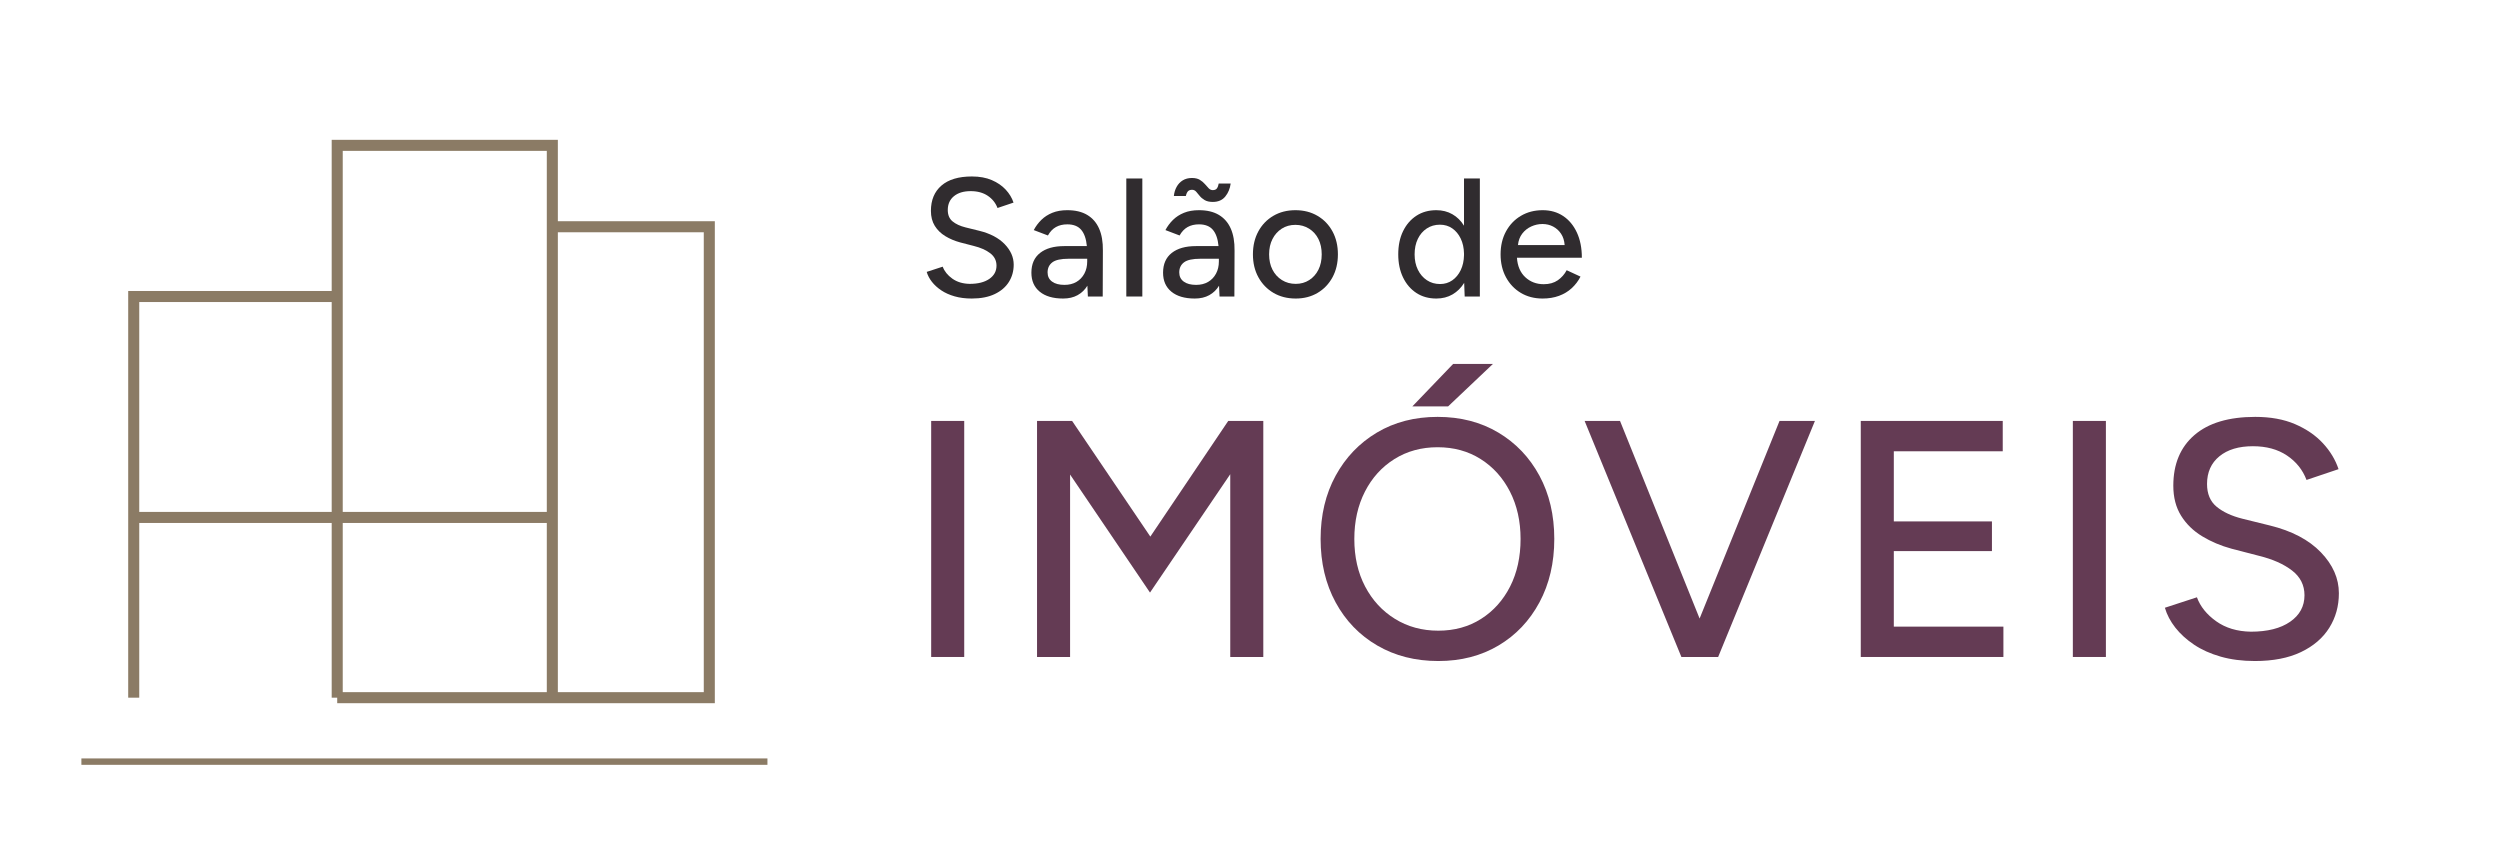
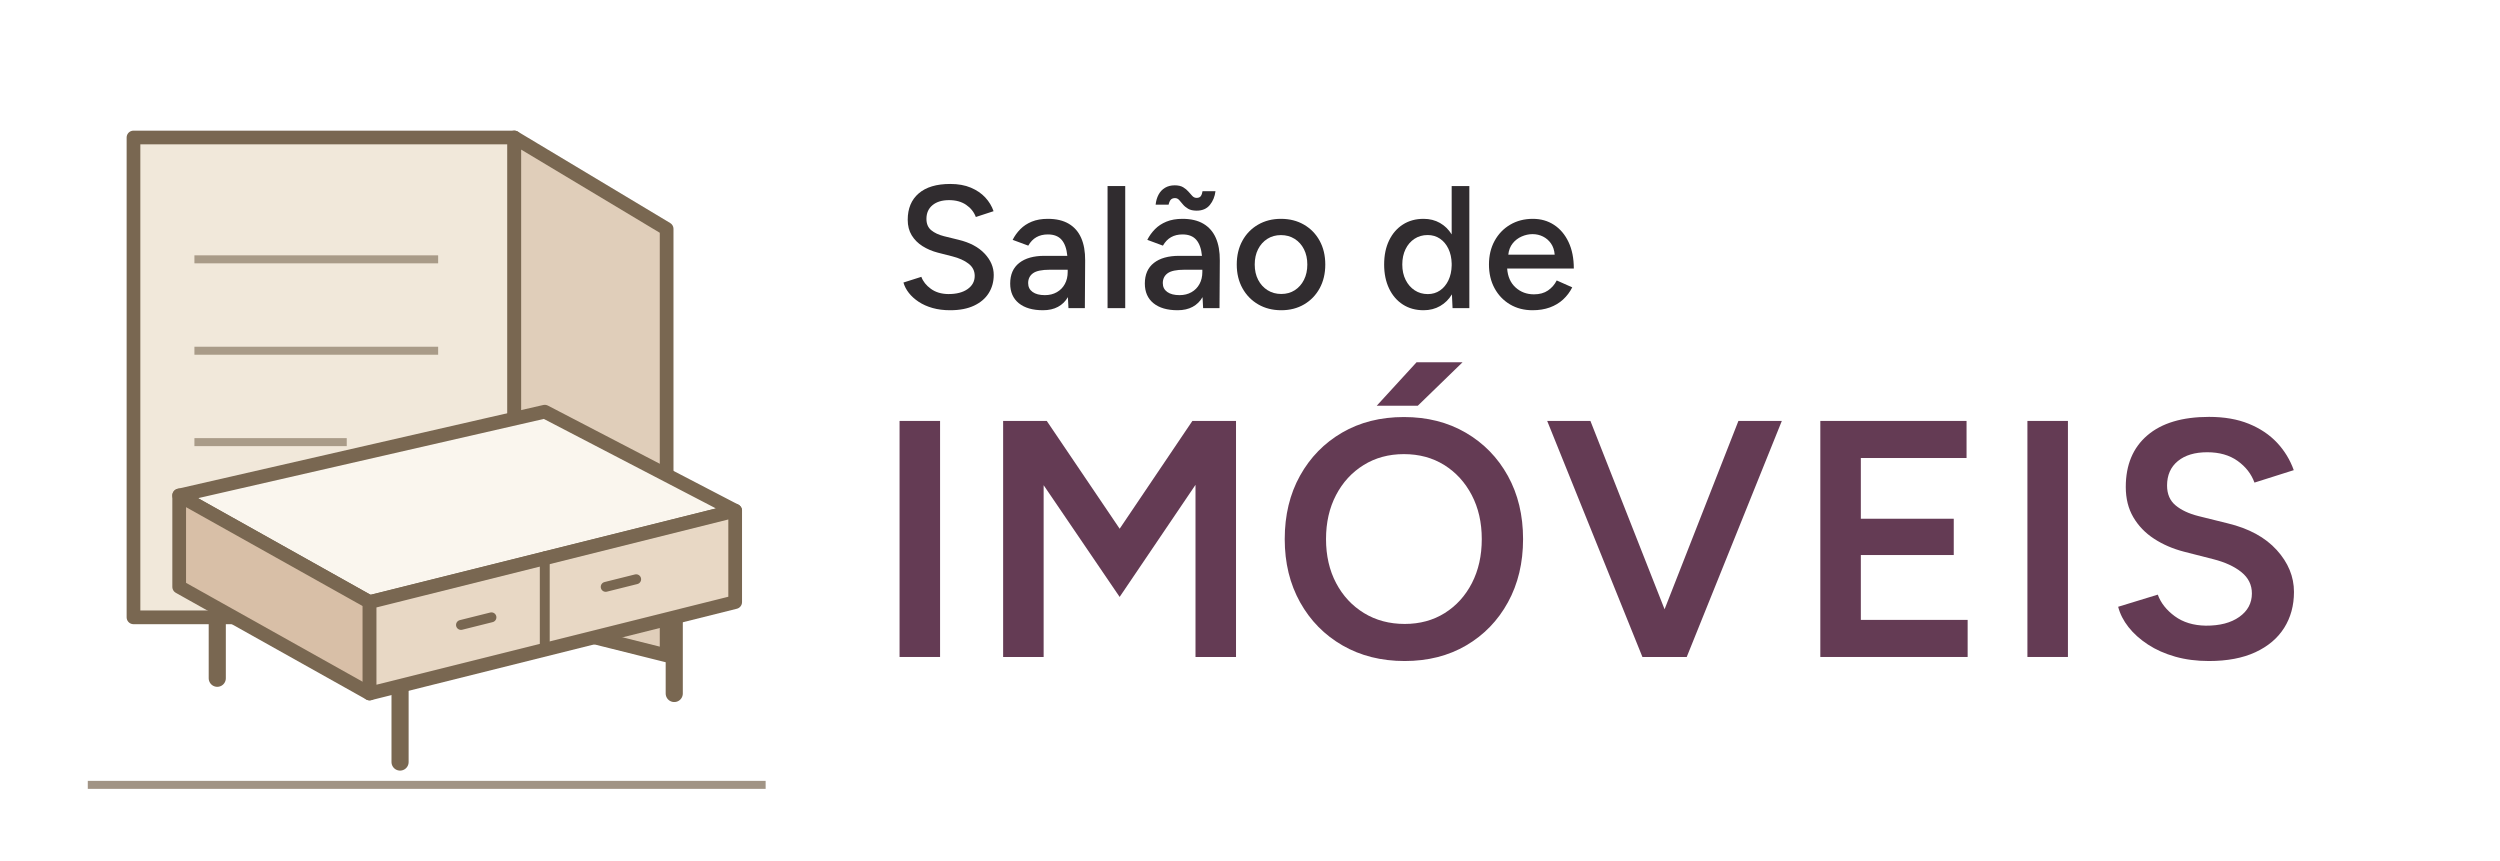
- <svg xmlns="http://www.w3.org/2000/svg" width="430" height="148" viewBox="0 0 430 148" role="img" aria-labelledby="salao-title">
-   <g fill="none" stroke="#8B7B65" stroke-width="1.9" stroke-linejoin="miter">
-     <path d="M23 120V51H58V25H95V120H122V39H95M58 51V120M23 89H95M58 120H122" />
-     <path d="M14 131H132" stroke-width="1.1" />
+ <svg xmlns="http://www.w3.org/2000/svg" width="430" height="148" viewBox="0 0 430 148" role="img" aria-labelledby="salao-title salao-desc">
+   <g transform="translate(2 4) scale(1.31)" stroke="#796751" stroke-width="1.8" stroke-linejoin="round" aria-hidden="true">
+     <g>
+       <path d="M16 15H66V78H16Z" fill="#F1E8DA" fill-opacity="1" />
+       <path d="M66 15l20 12v56L66 78Z" fill="#E0CEBA" fill-opacity="1" />
+       <path d="M24 31H56M24 43H56M24 55H44" fill="none" stroke-width="1.05" opacity=".6" />
+     </g>
+     <path d="M27 73v13m24 1v10m36-19v10" fill="none" stroke-linecap="round" stroke-width="2.25" />
+     <path d="M22 62 70 51l25 13-48 12Z" fill="#FAF6EE" fill-opacity="1" />
+     <path d="M22 62l25 14v12L22 74Z" fill="#D8BFA7" fill-opacity="1" />
+     <path d="M47 76l48-12v12L47 88Z" fill="#E8D8C5" fill-opacity="1" />
+     <path d="m70 70 0 12M59 79l4-1m15-4 4-1" fill="none" stroke-width="1.3" stroke-linecap="round" />
+     <path d="M10 100H99" fill="none" stroke-width="1.05" opacity=".7" />
  </g>
-   <g fill="#302C2F" aria-label="Salão de">
-     <path d="M167.135 51.348Q165.511 51.348 164.192 50.971Q162.872 50.594 161.901 49.942Q160.929 49.289 160.291 48.477Q159.653 47.665 159.392 46.766L162.147 45.867Q162.582 47.056 163.8 47.926Q165.018 48.796 166.787 48.825Q168.933 48.825 170.166 47.969Q171.398 47.114 171.398 45.693Q171.398 44.388 170.325 43.561Q169.252 42.735 167.483 42.3L165.134 41.691Q163.742 41.314 162.596 40.618Q161.451 39.922 160.784 38.849Q160.117 37.776 160.117 36.268Q160.117 33.484 161.929 31.918Q163.742 30.352 167.164 30.352Q169.136 30.352 170.586 30.976Q172.036 31.599 172.978 32.614Q173.921 33.629 174.327 34.847L171.572 35.775Q171.079 34.47 169.89 33.672Q168.701 32.875 166.961 32.875Q165.134 32.875 164.076 33.745Q163.017 34.615 163.017 36.123Q163.017 37.399 163.844 38.081Q164.67 38.762 166.062 39.11L168.411 39.69Q171.253 40.386 172.804 41.995Q174.356 43.605 174.356 45.519Q174.356 47.172 173.529 48.492Q172.703 49.811 171.094 50.579Q169.484 51.348 167.135 51.348Z" />
-     <path d="M182.852 51.348Q180.271 51.348 178.836 50.174Q177.4 48.999 177.4 46.911Q177.4 44.678 178.894 43.504Q180.387 42.329 183.055 42.329H186.941Q186.767 40.473 185.969 39.531Q185.172 38.588 183.577 38.588Q182.446 38.588 181.62 39.052Q180.793 39.516 180.242 40.502L177.806 39.574Q178.328 38.588 179.111 37.82Q179.894 37.051 180.996 36.602Q182.098 36.152 183.577 36.152Q185.636 36.152 186.999 36.964Q188.362 37.776 189.043 39.313Q189.725 40.85 189.696 43.112L189.667 51.0H187.115L187.028 49.144Q186.39 50.188 185.346 50.768Q184.302 51.348 182.852 51.348ZM183.084 48.999Q184.273 48.999 185.143 48.492Q186.013 47.984 186.506 47.07Q186.999 46.157 186.999 44.968V44.504H183.809Q181.808 44.504 180.996 45.127Q180.184 45.751 180.184 46.853Q180.184 47.868 180.952 48.434Q181.721 48.999 183.084 48.999Z" />
-     <path d="M193.726 51.0V30.7H196.481V51.0Z" />
-     <path d="M205.499 51.348Q202.918 51.348 201.483 50.174Q200.047 48.999 200.047 46.911Q200.047 44.678 201.541 43.504Q203.034 42.329 205.702 42.329H209.588Q209.414 40.473 208.617 39.531Q207.819 38.588 206.224 38.588Q205.093 38.588 204.267 39.052Q203.44 39.516 202.889 40.502L200.453 39.574Q200.975 38.588 201.758 37.82Q202.541 37.051 203.643 36.602Q204.745 36.152 206.224 36.152Q208.283 36.152 209.646 36.964Q211.009 37.776 211.691 39.313Q212.372 40.85 212.343 43.112L212.314 51.0H209.762L209.675 49.144Q209.037 50.188 207.993 50.768Q206.949 51.348 205.499 51.348ZM205.731 48.999Q206.92 48.999 207.79 48.492Q208.66 47.984 209.153 47.07Q209.646 46.157 209.646 44.968V44.504H206.456Q204.455 44.504 203.643 45.127Q202.831 45.751 202.831 46.853Q202.831 47.868 203.6 48.434Q204.368 48.999 205.731 48.999ZM208.602 34.731Q207.732 34.731 207.196 34.412Q206.659 34.093 206.34 33.687Q206.021 33.281 205.731 32.962Q205.441 32.643 205.035 32.643Q204.6 32.643 204.354 32.875Q204.107 33.107 203.962 33.716H201.903Q201.99 32.846 202.382 32.136Q202.773 31.425 203.44 31.019Q204.107 30.613 205.006 30.613Q205.847 30.613 206.369 30.932Q206.891 31.251 207.239 31.657Q207.587 32.063 207.892 32.382Q208.196 32.701 208.602 32.701Q209.095 32.701 209.313 32.397Q209.53 32.092 209.617 31.57H211.676Q211.502 32.875 210.748 33.803Q209.994 34.731 208.602 34.731Z" />
-     <path d="M222.869 51.348Q220.694 51.348 219.041 50.377Q217.388 49.405 216.446 47.694Q215.503 45.983 215.503 43.75Q215.503 41.517 216.431 39.806Q217.359 38.095 219.012 37.123Q220.665 36.152 222.811 36.152Q224.957 36.152 226.61 37.123Q228.263 38.095 229.191 39.806Q230.119 41.517 230.119 43.75Q230.119 45.983 229.191 47.694Q228.263 49.405 226.625 50.377Q224.986 51.348 222.869 51.348ZM222.869 48.825Q224.174 48.825 225.189 48.172Q226.204 47.52 226.769 46.389Q227.335 45.258 227.335 43.75Q227.335 42.242 226.769 41.111Q226.204 39.98 225.16 39.328Q224.116 38.675 222.811 38.675Q221.477 38.675 220.462 39.328Q219.447 39.98 218.867 41.111Q218.287 42.242 218.287 43.75Q218.287 45.258 218.867 46.389Q219.447 47.52 220.491 48.172Q221.535 48.825 222.869 48.825Z" />
-     <path d="M247.053 51.348Q245.081 51.348 243.617 50.391Q242.152 49.434 241.326 47.723Q240.499 46.012 240.499 43.75Q240.499 41.459 241.326 39.763Q242.152 38.066 243.617 37.109Q245.081 36.152 247.053 36.152Q248.59 36.152 249.808 36.848Q251.026 37.544 251.809 38.82V30.7H254.535V51.0H251.925L251.838 48.651Q251.055 49.927 249.837 50.638Q248.619 51.348 247.053 51.348ZM247.691 48.854Q248.88 48.854 249.794 48.216Q250.707 47.578 251.244 46.462Q251.78 45.345 251.809 43.895V43.605Q251.78 42.155 251.244 41.038Q250.707 39.922 249.794 39.284Q248.88 38.646 247.662 38.646Q246.386 38.646 245.4 39.299Q244.414 39.951 243.863 41.096Q243.312 42.242 243.312 43.75Q243.312 45.258 243.877 46.404Q244.443 47.549 245.429 48.201Q246.415 48.854 247.691 48.854Z" />
-     <path d="M265.322 51.348Q263.205 51.348 261.581 50.377Q259.957 49.405 259.029 47.694Q258.101 45.983 258.101 43.75Q258.101 41.517 259.029 39.806Q259.957 38.095 261.596 37.123Q263.234 36.152 265.351 36.152Q267.352 36.152 268.86 37.153Q270.368 38.153 271.224 39.995Q272.079 41.836 272.079 44.33H260.914Q261.059 46.476 262.35 47.68Q263.64 48.883 265.525 48.883Q266.975 48.883 267.947 48.202Q268.918 47.52 269.469 46.476L271.847 47.578Q271.267 48.709 270.339 49.565Q269.411 50.42 268.149 50.884Q266.888 51.348 265.322 51.348ZM261.088 42.155H269.121Q269.034 40.995 268.498 40.197Q267.961 39.4 267.135 38.965Q266.308 38.53 265.293 38.53Q264.307 38.53 263.379 38.95Q262.451 39.371 261.827 40.183Q261.204 40.995 261.088 42.155Z" />
+   <g fill="#302C2F" aria-hidden="true">
+     <path d="M163.426 53.36Q161.759 53.36 160.398 52.975Q159.037 52.589 158.01 51.909Q156.983 51.228 156.322 50.382Q155.66 49.536 155.392 48.595L158.472 47.616Q158.899 48.799 160.11 49.678Q161.321 50.557 163.099 50.578Q165.199 50.588 166.424 49.724Q167.65 48.86 167.65 47.451Q167.65 46.173 166.596 45.354Q165.542 44.535 163.787 44.089L161.307 43.456Q159.844 43.075 158.669 42.333Q157.495 41.591 156.811 40.469Q156.127 39.346 156.127 37.806Q156.127 34.893 158.015 33.267Q159.902 31.64 163.445 31.64Q165.484 31.64 166.989 32.278Q168.495 32.916 169.471 33.971Q170.448 35.027 170.893 36.325L167.843 37.324Q167.359 36.036 166.173 35.229Q164.987 34.422 163.248 34.422Q161.441 34.422 160.394 35.286Q159.347 36.149 159.347 37.649Q159.347 38.917 160.171 39.597Q160.995 40.278 162.366 40.626L164.858 41.239Q167.769 41.937 169.346 43.613Q170.922 45.29 170.922 47.284Q170.922 49.039 170.065 50.41Q169.209 51.781 167.537 52.571Q165.866 53.36 163.426 53.36Z" />
+     <path d="M179.396 53.36Q176.722 53.36 175.237 52.154Q173.752 50.947 173.752 48.77Q173.752 46.447 175.306 45.225Q176.86 44.004 179.654 44.004H183.578Q183.407 42.189 182.606 41.255Q181.805 40.322 180.23 40.322Q179.103 40.322 178.266 40.793Q177.428 41.264 176.862 42.25L174.176 41.254Q174.686 40.243 175.489 39.424Q176.293 38.605 177.463 38.123Q178.634 37.64 180.23 37.64Q182.394 37.64 183.826 38.484Q185.258 39.329 185.961 40.923Q186.664 42.517 186.647 44.805L186.595 53H183.776L183.677 51.106Q183.056 52.19 181.976 52.775Q180.896 53.36 179.396 53.36ZM179.724 50.764Q180.888 50.764 181.777 50.256Q182.666 49.749 183.154 48.85Q183.643 47.95 183.643 46.786V46.394H180.548Q178.508 46.394 177.675 46.999Q176.842 47.605 176.842 48.701Q176.842 49.668 177.602 50.216Q178.362 50.764 179.724 50.764Z" />
+     <path d="M190.5 53V32H193.539V53Z" />
+     <path d="M202.556 53.36Q199.882 53.36 198.397 52.154Q196.912 50.947 196.912 48.77Q196.912 46.447 198.466 45.225Q200.02 44.004 202.814 44.004H206.738Q206.567 42.189 205.766 41.255Q204.965 40.322 203.39 40.322Q202.263 40.322 201.426 40.793Q200.588 41.264 200.022 42.25L197.336 41.254Q197.846 40.243 198.649 39.424Q199.453 38.605 200.623 38.123Q201.794 37.64 203.39 37.64Q205.554 37.64 206.986 38.484Q208.418 39.329 209.121 40.923Q209.824 42.517 209.807 44.805L209.755 53H206.936L206.837 51.106Q206.216 52.19 205.136 52.775Q204.056 53.36 202.556 53.36ZM202.884 50.764Q204.048 50.764 204.937 50.256Q205.826 49.749 206.314 48.85Q206.803 47.95 206.803 46.786V46.394H203.708Q201.668 46.394 200.835 46.999Q200.002 47.605 200.002 48.701Q200.002 49.668 200.762 50.216Q201.522 50.764 202.884 50.764ZM205.83 36.232Q204.906 36.232 204.35 35.902Q203.794 35.572 203.454 35.152Q203.115 34.732 202.815 34.402Q202.515 34.072 202.103 34.072Q201.676 34.072 201.416 34.307Q201.156 34.541 200.996 35.203H198.768Q198.869 34.223 199.276 33.47Q199.682 32.716 200.389 32.296Q201.097 31.876 202.041 31.876Q202.956 31.876 203.503 32.206Q204.05 32.536 204.41 32.956Q204.77 33.376 205.08 33.706Q205.389 34.036 205.819 34.036Q206.318 34.036 206.537 33.731Q206.756 33.425 206.836 32.886H209.063Q208.892 34.277 208.094 35.255Q207.297 36.232 205.83 36.232Z" />
+     <path d="M220.382 53.36Q218.14 53.36 216.412 52.355Q214.684 51.35 213.703 49.58Q212.722 47.81 212.722 45.5Q212.722 43.19 213.687 41.42Q214.652 39.65 216.38 38.645Q218.109 37.64 220.319 37.64Q222.561 37.64 224.289 38.645Q226.017 39.65 226.983 41.42Q227.949 43.19 227.949 45.5Q227.949 47.81 226.984 49.58Q226.019 51.35 224.306 52.355Q222.593 53.36 220.382 53.36ZM220.381 50.564Q221.702 50.564 222.706 49.916Q223.709 49.268 224.284 48.13Q224.859 46.992 224.859 45.5Q224.859 44.008 224.283 42.87Q223.707 41.732 222.677 41.084Q221.648 40.436 220.324 40.436Q219 40.436 217.982 41.084Q216.965 41.732 216.388 42.869Q215.812 44.006 215.812 45.498Q215.812 46.989 216.398 48.126Q216.984 49.263 218.018 49.914Q219.051 50.564 220.381 50.564Z" />
+     <path d="M244.852 53.36Q242.82 53.36 241.296 52.381Q239.771 51.402 238.921 49.622Q238.072 47.842 238.072 45.5Q238.072 43.128 238.921 41.363Q239.771 39.598 241.296 38.619Q242.82 37.64 244.852 37.64Q246.428 37.64 247.669 38.346Q248.91 39.053 249.688 40.317V32H252.727V53H249.84L249.73 50.631Q248.951 51.916 247.7 52.638Q246.448 53.36 244.852 53.36ZM245.584 50.584Q246.766 50.584 247.679 49.959Q248.593 49.335 249.125 48.219Q249.657 47.103 249.688 45.685V45.335Q249.657 43.897 249.125 42.786Q248.593 41.676 247.674 41.051Q246.755 40.426 245.554 40.426Q244.282 40.426 243.294 41.072Q242.306 41.717 241.749 42.864Q241.193 44.011 241.193 45.5Q241.193 46.989 241.764 48.136Q242.336 49.283 243.324 49.934Q244.312 50.584 245.584 50.584Z" />
+     <path d="M263.602 53.36Q261.408 53.36 259.717 52.355Q258.026 51.35 257.064 49.58Q256.102 47.81 256.102 45.5Q256.102 43.19 257.075 41.42Q258.048 39.65 259.752 38.645Q261.456 37.64 263.659 37.64Q265.703 37.64 267.291 38.675Q268.879 39.71 269.788 41.628Q270.697 43.546 270.697 46.192H259.231Q259.381 48.268 260.681 49.447Q261.981 50.626 263.843 50.626Q265.291 50.626 266.256 49.961Q267.222 49.295 267.757 48.237L270.427 49.425Q269.822 50.621 268.856 51.511Q267.889 52.4 266.573 52.88Q265.257 53.36 263.602 53.36ZM259.428 43.802H267.406Q267.316 42.654 266.767 41.873Q266.219 41.092 265.388 40.681Q264.557 40.27 263.59 40.27Q262.653 40.27 261.732 40.673Q260.812 41.075 260.18 41.862Q259.548 42.65 259.428 43.802Z" />
  </g>
-   <g fill="#643B54" aria-label="IMÓVEIS">
-     <path d="M160.162 113.0V72.4H165.846V113.0Z" />
-     <path d="M178.37 113.0V72.4H184.402L197.858 92.294L211.256 72.4H217.288V113.0H211.604V81.564L197.8 101.922L184.054 81.622V113.0Z" />
-     <path d="M247.386 113.696Q241.47 113.696 236.888 111.028Q232.306 108.36 229.725 103.604Q227.144 98.848 227.144 92.7Q227.144 86.552 229.725 81.825Q232.306 77.098 236.83 74.401Q241.354 71.704 247.27 71.704Q253.186 71.704 257.71 74.401Q262.234 77.098 264.786 81.825Q267.338 86.552 267.338 92.7Q267.338 98.848 264.786 103.604Q262.234 108.36 257.739 111.028Q253.244 113.696 247.386 113.696ZM247.386 108.476Q251.562 108.476 254.752 106.446Q257.942 104.416 259.74 100.878Q261.538 97.34 261.538 92.7Q261.538 88.118 259.711 84.551Q257.884 80.984 254.665 78.954Q251.446 76.924 247.27 76.924Q243.094 76.924 239.846 78.954Q236.598 80.984 234.771 84.551Q232.944 88.118 232.944 92.7Q232.944 97.34 234.8 100.878Q236.656 104.416 239.933 106.446Q243.21 108.476 247.386 108.476ZM242.92 69.906 249.938 62.598H256.782L249.068 69.906Z" />
-     <path d="M289.2 113.0 272.554 72.4H278.644L292.332 106.388L306.078 72.4H312.168L295.522 113.0Z" />
-     <path d="M320.052 113.0V72.4H344.47V77.62H325.736V89.684H342.614V94.788H325.736V107.78H344.586V113.0Z" />
-     <path d="M356.53 113.0V72.4H362.214V113.0Z" />
-     <path d="M387.846 113.696Q384.598 113.696 381.959 112.942Q379.32 112.188 377.377 110.883Q375.434 109.578 374.158 107.954Q372.882 106.33 372.36 104.532L377.87 102.734Q378.74 105.112 381.176 106.852Q383.612 108.592 387.15 108.65Q391.442 108.65 393.907 106.939Q396.372 105.228 396.372 102.386Q396.372 99.776 394.226 98.123Q392.08 96.47 388.542 95.6L383.844 94.382Q381.06 93.628 378.769 92.236Q376.478 90.844 375.144 88.698Q373.81 86.552 373.81 83.536Q373.81 77.968 377.435 74.836Q381.06 71.704 387.904 71.704Q391.848 71.704 394.748 72.951Q397.648 74.198 399.533 76.228Q401.418 78.258 402.23 80.694L396.72 82.55Q395.734 79.94 393.356 78.345Q390.978 76.75 387.498 76.75Q383.844 76.75 381.727 78.49Q379.61 80.23 379.61 83.246Q379.61 85.798 381.263 87.161Q382.916 88.524 385.7 89.22L390.398 90.38Q396.082 91.772 399.185 94.991Q402.288 98.21 402.288 102.038Q402.288 105.344 400.635 107.983Q398.982 110.622 395.763 112.159Q392.544 113.696 387.846 113.696Z" />
+   <g fill="#643B54" aria-hidden="true">
+     <path d="M154.724 113V72.4H161.692V113Z" />
+     <path d="M172.538 113V72.4H180.044L192.582 90.942L205.089 72.4H212.595V113H205.627V83.392L192.578 102.673L179.506 83.454V113Z" />
+     <path d="M241.604 113.696Q235.577 113.696 230.919 111.015Q226.261 108.333 223.617 103.595Q220.973 98.856 220.973 92.731Q220.973 86.548 223.602 81.821Q226.23 77.094 230.838 74.412Q235.446 71.731 241.469 71.731Q247.493 71.731 252.117 74.428Q256.742 77.125 259.355 81.852Q261.968 86.579 261.968 92.727Q261.968 98.854 259.368 103.593Q256.768 108.333 252.182 111.015Q247.596 113.696 241.604 113.696ZM241.612 107.318Q245.51 107.318 248.496 105.446Q251.482 103.574 253.173 100.286Q254.865 96.998 254.865 92.725Q254.865 88.453 253.141 85.157Q251.417 81.862 248.412 79.985Q245.407 78.109 241.466 78.109Q237.575 78.109 234.548 79.984Q231.521 81.859 229.799 85.151Q228.076 88.444 228.076 92.723Q228.076 97.001 229.81 100.288Q231.544 103.574 234.604 105.446Q237.664 107.318 241.612 107.318ZM236.799 69.784 243.645 62.313H251.556L243.861 69.784Z" />
+     <path d="M282.496 113 266.117 72.4H273.551L286.307 104.796L299.008 72.4H306.474L290.117 113Z" />
+     <path d="M313.096 113V72.4H338.246V78.778H320.064V89.223H336.046V95.466H320.064V106.622H338.434V113Z" />
+     <path d="M348.716 113V72.4H355.684V113Z" />
+     <path d="M379.931 113.696Q376.778 113.696 374.13 112.944Q371.482 112.192 369.451 110.862Q367.42 109.533 366.11 107.872Q364.8 106.212 364.323 104.365L371.14 102.277Q371.911 104.411 374.057 105.986Q376.204 107.56 379.384 107.614Q382.998 107.641 385.162 106.107Q387.326 104.572 387.326 102.07Q387.326 99.871 385.529 98.413Q383.731 96.954 380.673 96.175L375.64 94.889Q372.756 94.139 370.492 92.659Q368.228 91.179 366.93 88.961Q365.633 86.742 365.633 83.757Q365.633 78.063 369.341 74.884Q373.05 71.704 379.962 71.704Q383.884 71.704 386.797 72.892Q389.711 74.08 391.641 76.135Q393.571 78.19 394.528 80.866L387.769 83.007Q386.951 80.759 384.86 79.272Q382.77 77.786 379.651 77.786Q376.436 77.786 374.586 79.309Q372.735 80.832 372.735 83.509Q372.735 85.703 374.196 86.921Q375.657 88.139 378.12 88.763L383.18 90.018Q388.628 91.334 391.596 94.602Q394.563 97.871 394.563 101.817Q394.563 105.321 392.876 107.996Q391.189 110.672 387.923 112.184Q384.656 113.696 379.931 113.696Z" />
  </g>
</svg>
